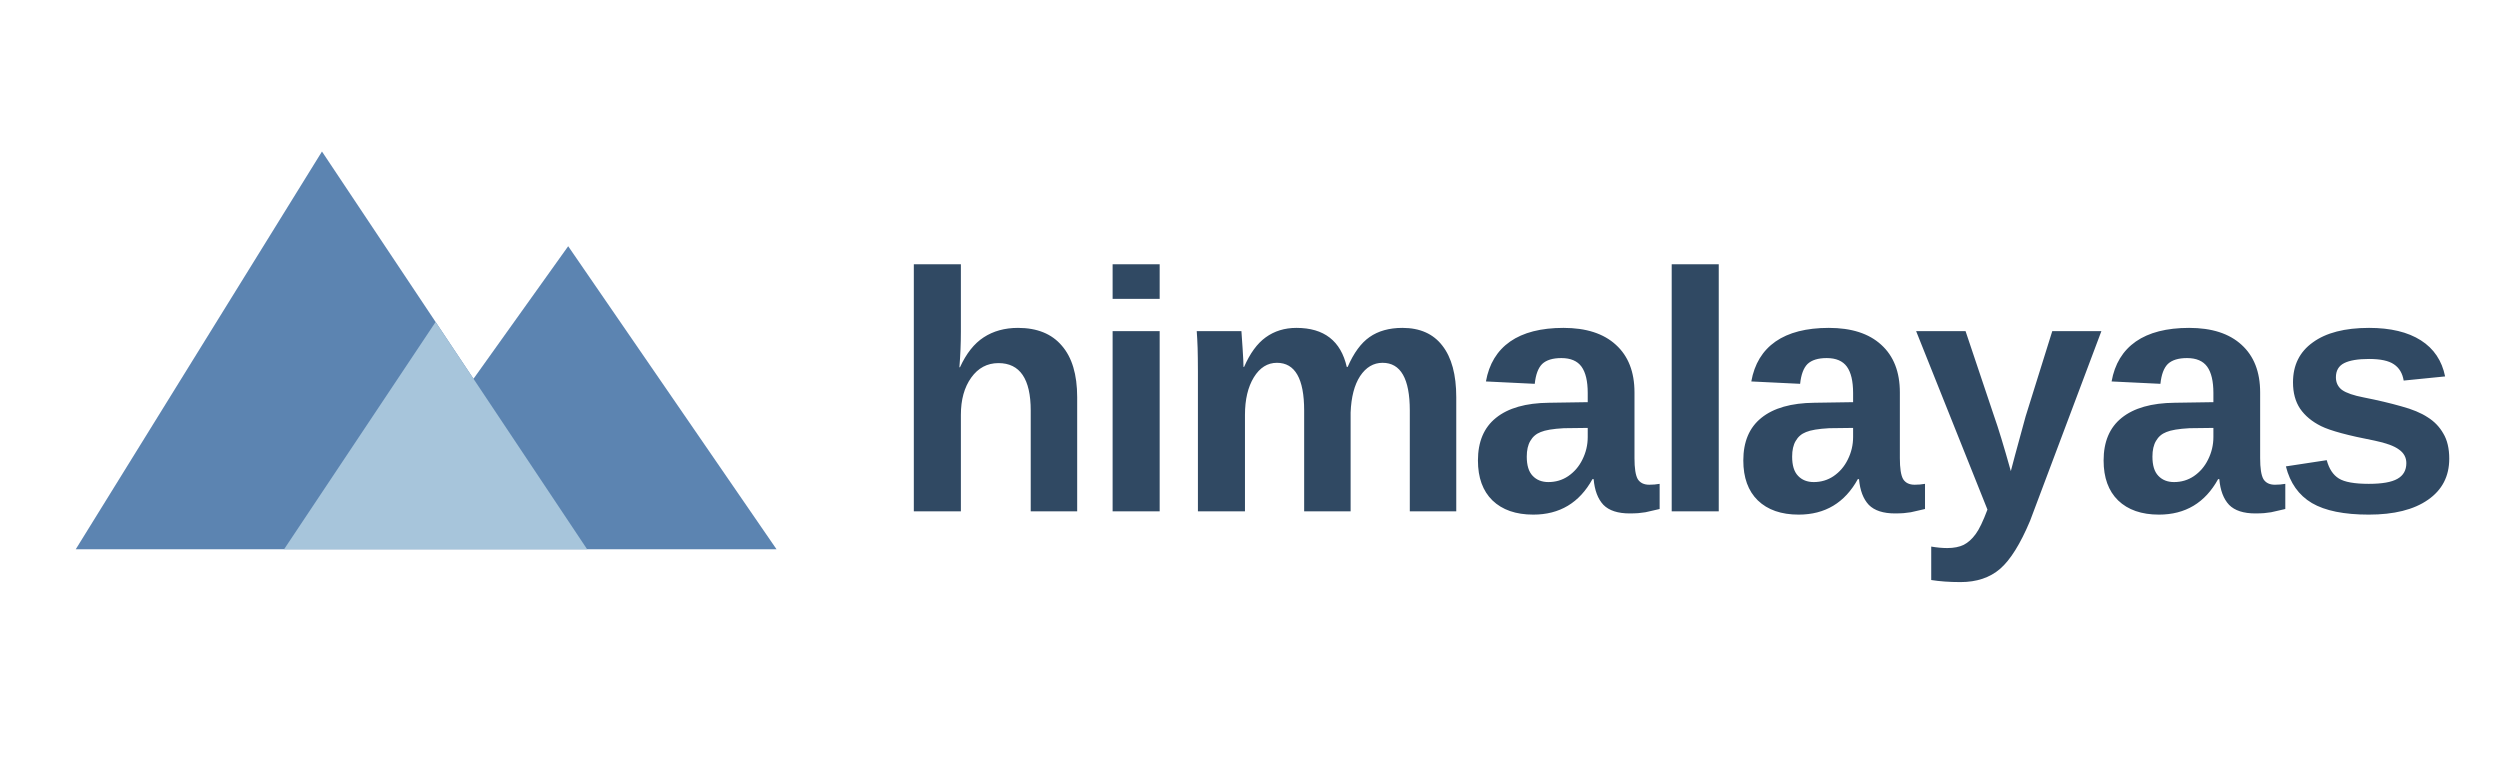
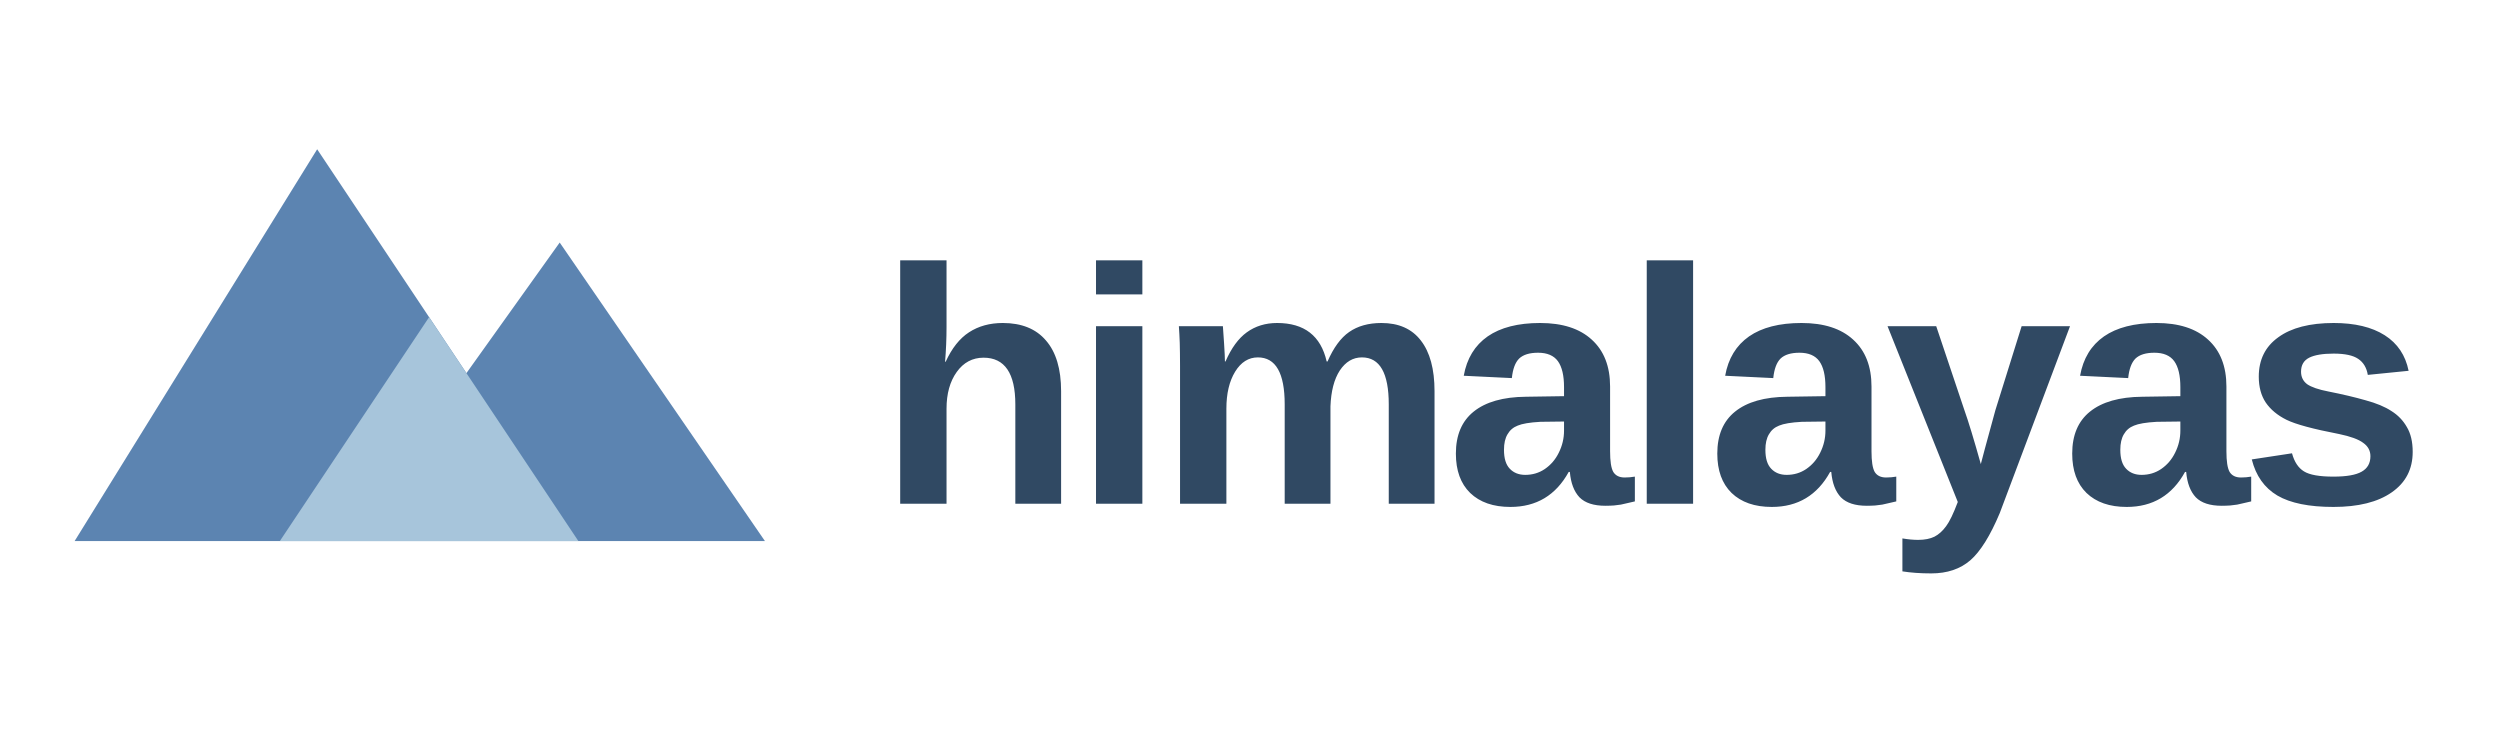
- <svg xmlns="http://www.w3.org/2000/svg" viewBox="0 0 132 40" role="img">
+ <svg xmlns="http://www.w3.org/2000/svg" viewBox="0 0 134 40" role="img">
  <path d="m4 29 13-21 8 12 5-7 11 16z" fill="#5C84B1" />
  <path d="m15 29 8-12 8 12z" fill="#A7C5DB" />
-   <text x="47" y="27" fill="#304963" font-family="Arial,Helvetica,sans-serif" font-size="18" font-weight="700" letter-spacing="-.5">himalayas</text>
+   <text x="47" y="27" fill="#304963" font-family="Arial,Helvetica,sans-serif" font-size="18" font-weight="700" letter-spacing="-.5" textLength="82.6" lengthAdjust="spacingAndGlyphs">himalayas</text>
</svg>
